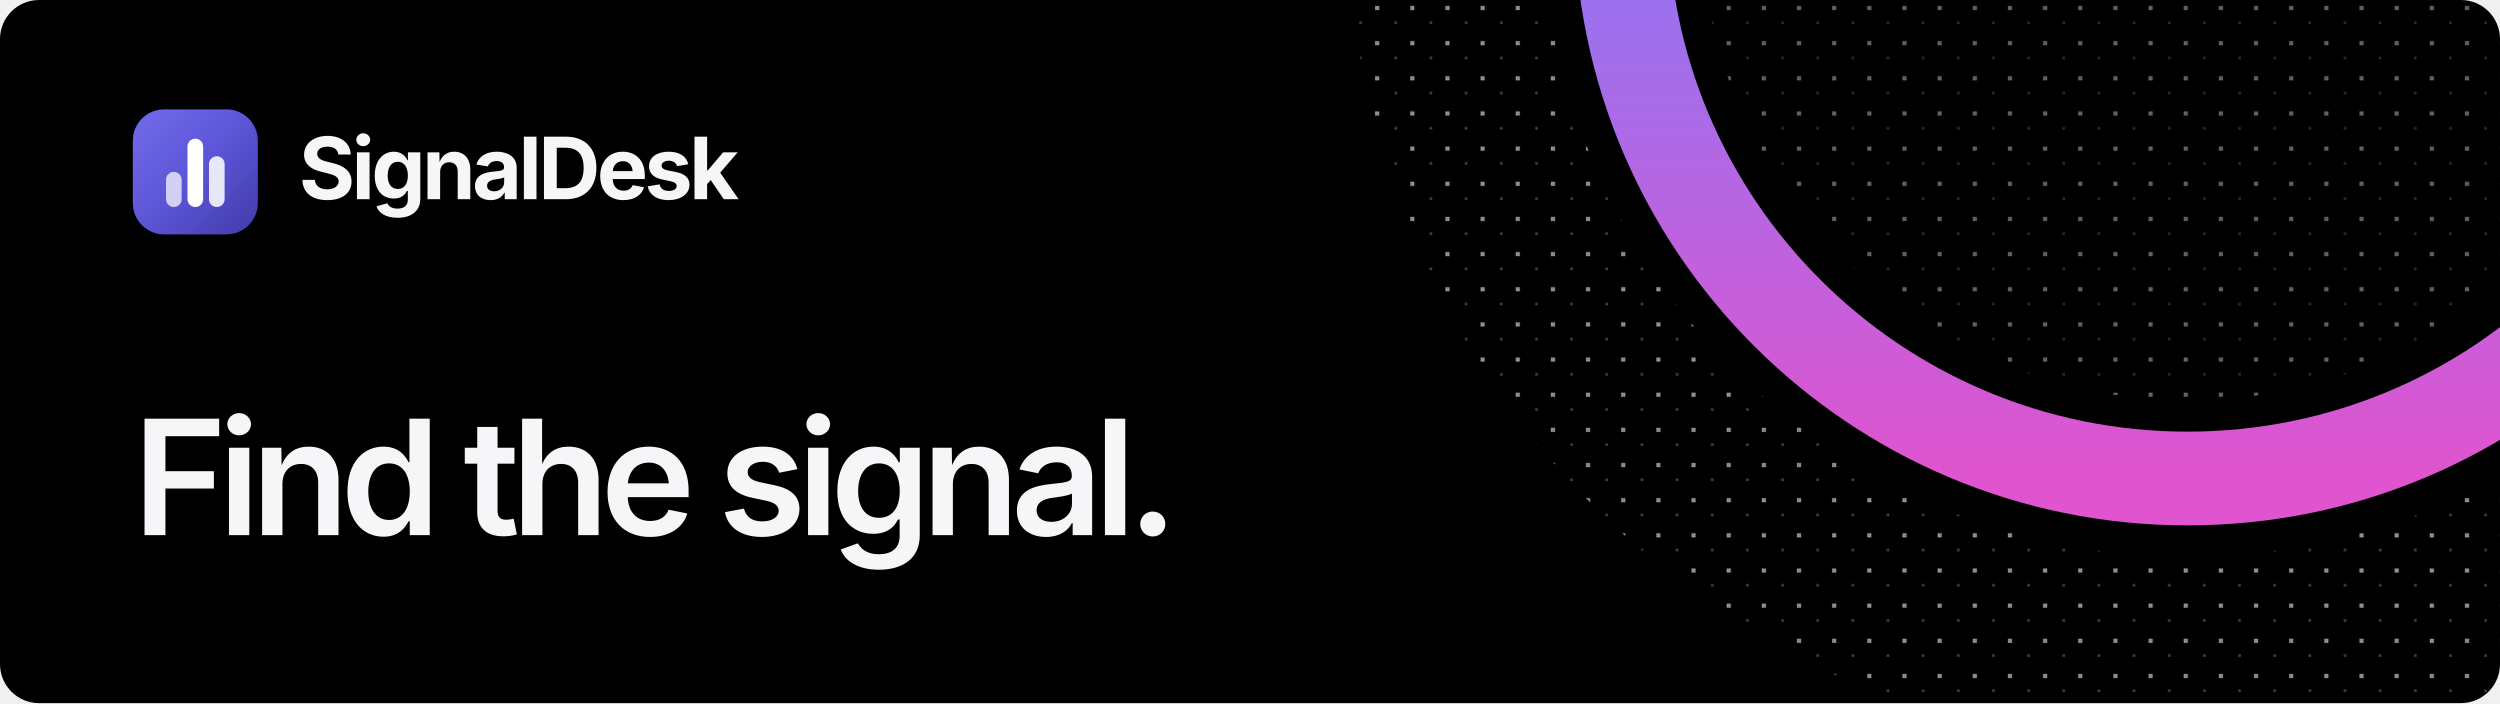
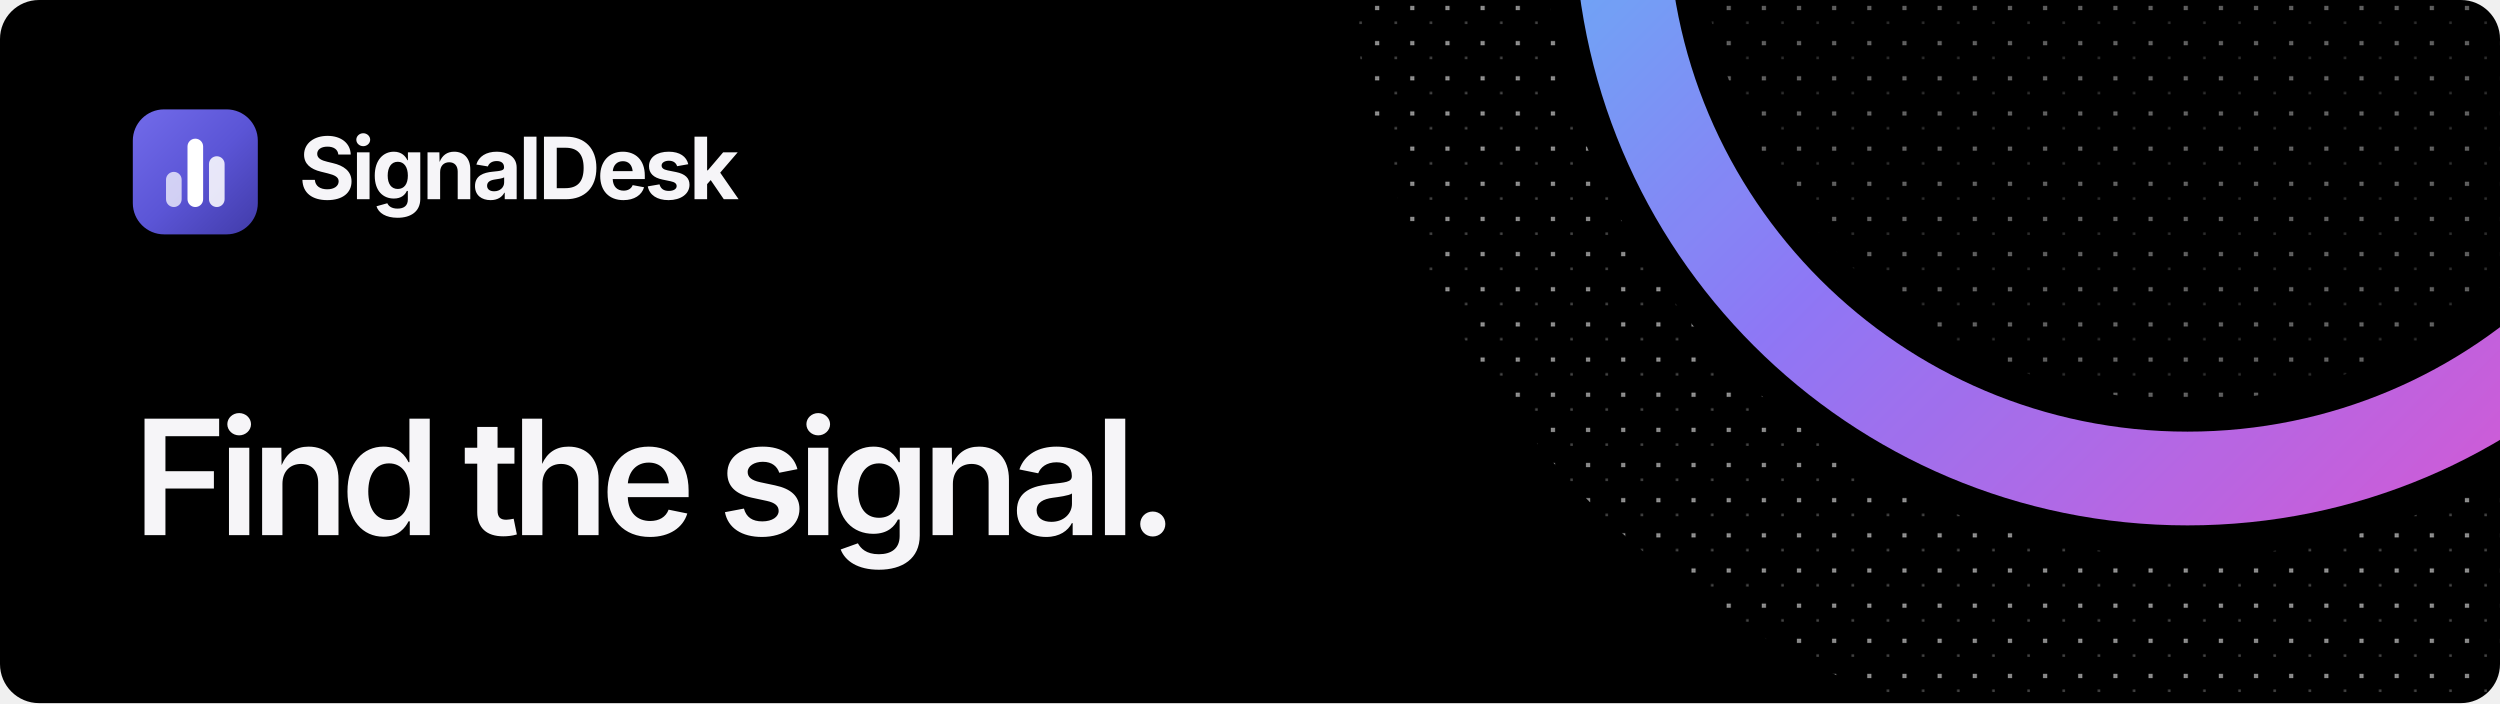
<svg xmlns="http://www.w3.org/2000/svg" width="1280" height="360" viewBox="0 0 1280 360" role="img" aria-labelledby="title description">
  <defs>
-     <linearGradient id="arc" x1="0" y1="0" x2="0" y2="1">
+     <linearGradient id="arc" x1="0" y1="0" x2="1" y2="1">
      <stop stop-color="#52DDFF" />
      <stop offset="0.5" stop-color="#947CFF" />
      <stop offset="1" stop-color="#E957D7" />
    </linearGradient>
    <linearGradient id="app-icon" x1="0" y1="0" x2="1" y2="1">
      <stop stop-color="#726BEA" />
      <stop offset="0.52" stop-color="#5B55D6" />
      <stop offset="1" stop-color="#413BA9" />
    </linearGradient>
    <pattern id="pixels" width="18" height="18" patternUnits="userSpaceOnUse">
      <rect x="2" y="3" width="2.2" height="2.2" fill="#FFFFFF" opacity="0.58" />
      <rect x="12" y="11" width="1.3" height="1.3" fill="#FFFFFF" opacity="0.28" />
    </pattern>
  </defs>
  <rect width="1280" height="360" rx="20" fill="#000000" />
  <g>
    <circle cx="1120" cy="-45" r="380" fill="none" stroke="url(#pixels)" stroke-width="100" opacity="0.92" />
    <circle cx="1120" cy="-45" r="290" fill="none" stroke="url(#arc)" stroke-width="48" opacity="0.96" />
    <circle cx="1120" cy="-45" r="250" fill="url(#pixels)" opacity="0.62" />
  </g>
  <g transform="translate(68 56)">
    <rect width="64" height="64" rx="16" fill="url(#app-icon)" />
    <rect x="17" y="32" width="8" height="18" rx="4" fill="#FFFFFF" opacity="0.72" />
    <rect x="28" y="15" width="8" height="35" rx="4" fill="#FFFFFF" />
    <rect x="39" y="24" width="8" height="26" rx="4" fill="#FFFFFF" opacity="0.86" />
  </g>
  <text x="153" y="102" fill="#F6F5F8" font-family="Inter,Segoe UI,Arial,sans-serif" font-size="44" font-weight="700" letter-spacing="-1.8">SignalDesk</text>
  <text x="68" y="274" fill="#F6F5F8" font-family="Inter,Segoe UI,Arial,sans-serif" font-size="82" font-weight="580" letter-spacing="-4.5">Find the signal.</text>
</svg>
